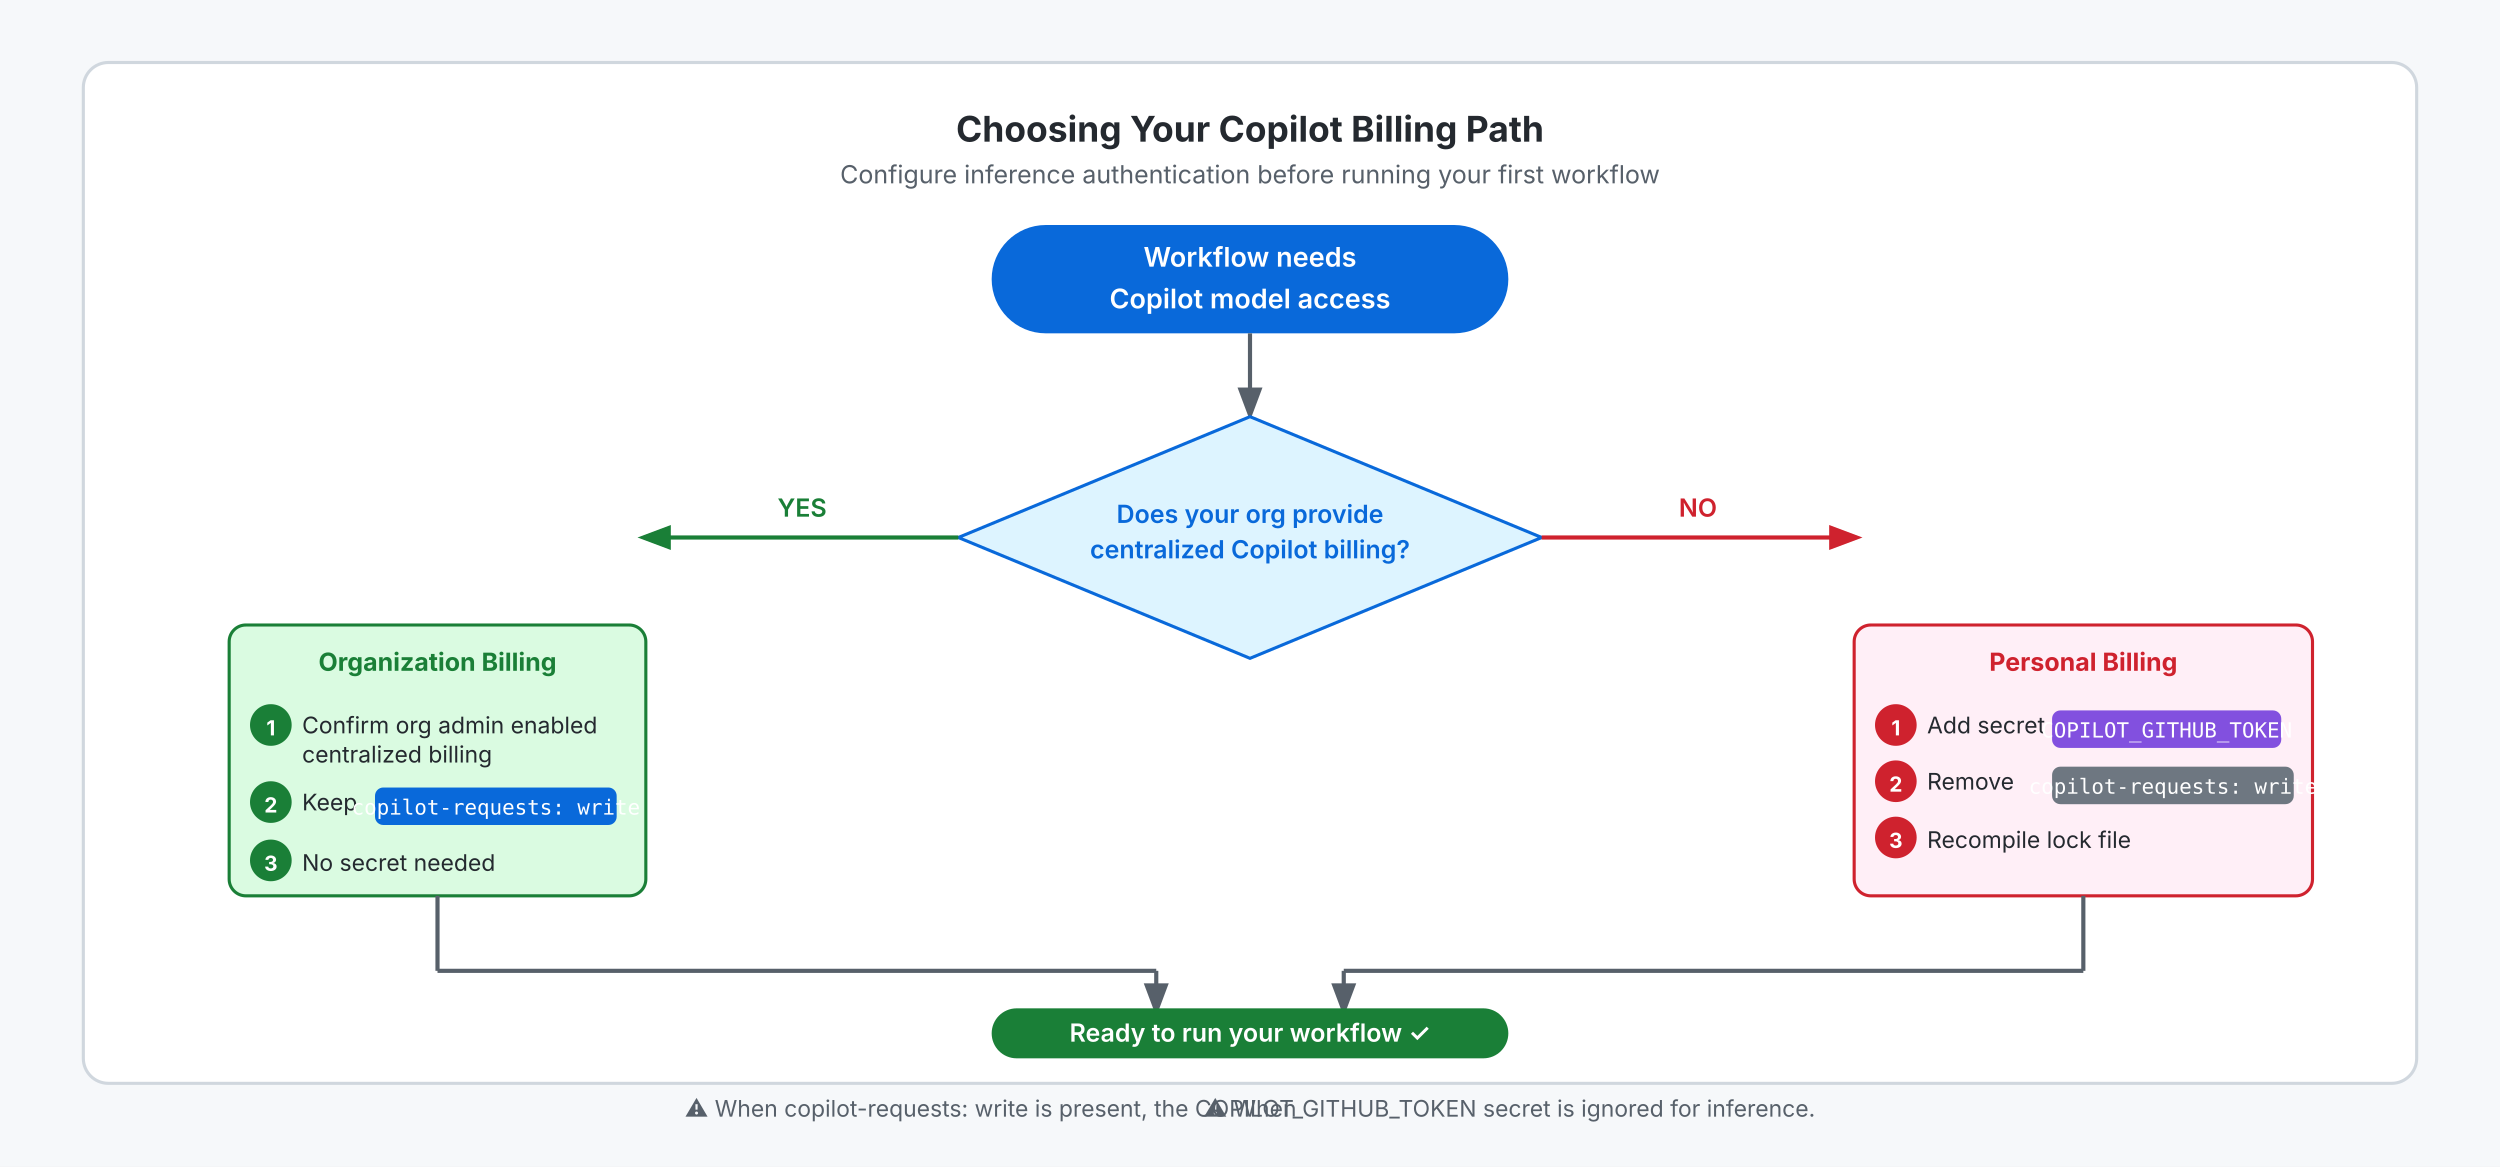
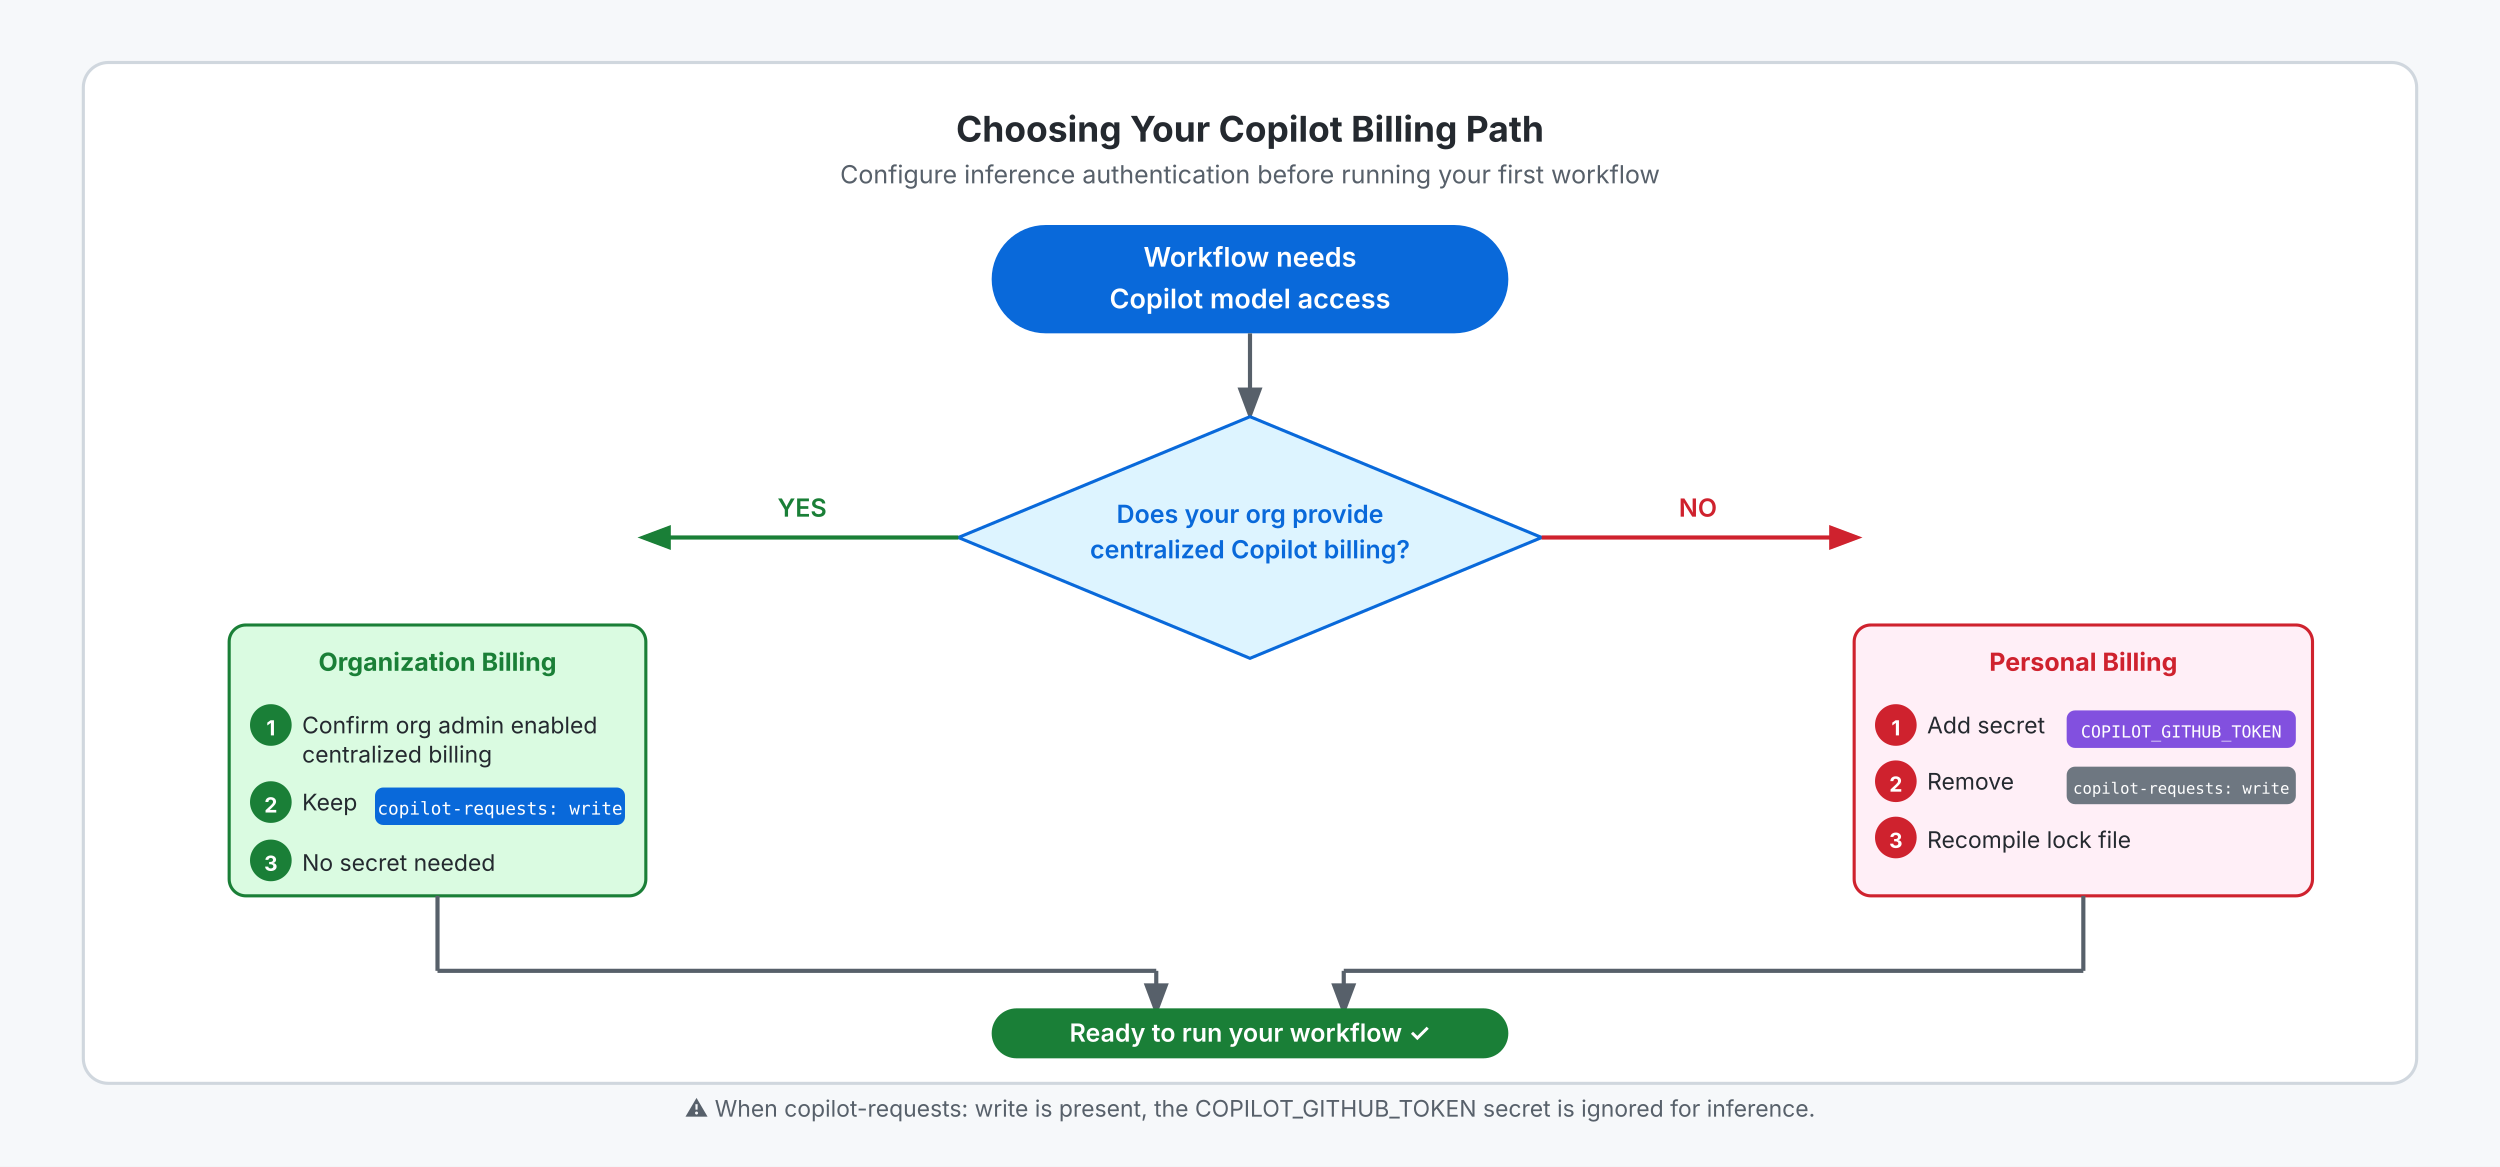
<svg xmlns="http://www.w3.org/2000/svg" width="1200" height="560" viewBox="0 0 1200 560" role="img" aria-label="Decision flow for choosing Copilot billing path: organization centralized billing or personal billing">
  <rect width="1200" height="560" fill="#f6f8fa" />
  <rect x="40" y="30" width="1120" height="490" rx="12" ry="12" fill="white" stroke="#d0d7de" stroke-width="1.5" />
  <text x="600" y="68" text-anchor="middle" font-family="system-ui, -apple-system, sans-serif" font-size="17" font-weight="700" fill="#24292f">Choosing Your Copilot Billing Path</text>
  <text x="600" y="88" text-anchor="middle" font-family="system-ui, -apple-system, sans-serif" font-size="12" fill="#57606a">Configure inference authentication before running your first workflow</text>
  <rect x="476" y="108" width="248" height="52" rx="26" fill="#0969da" stroke="none" />
  <text x="600" y="128" text-anchor="middle" font-family="system-ui, -apple-system, sans-serif" font-size="13" font-weight="600" fill="white">Workflow needs</text>
  <text x="600" y="148" text-anchor="middle" font-family="system-ui, -apple-system, sans-serif" font-size="13" font-weight="600" fill="white">Copilot model access</text>
  <line x1="600" y1="160" x2="600" y2="198" stroke="#57606a" stroke-width="2" marker-end="url(#arrow)" />
  <polygon points="600,200 740,258 600,316 460,258" fill="#ddf4ff" stroke="#0969da" stroke-width="1.5" />
  <text x="600" y="251" text-anchor="middle" font-family="system-ui, -apple-system, sans-serif" font-size="12" font-weight="600" fill="#0969da">Does your org provide</text>
  <text x="600" y="268" text-anchor="middle" font-family="system-ui, -apple-system, sans-serif" font-size="12" font-weight="600" fill="#0969da">centralized Copilot billing?</text>
  <line x1="460" y1="258" x2="310" y2="258" stroke="#1a7f37" stroke-width="2" marker-end="url(#arrowGreen)" />
  <text x="385" y="248" text-anchor="middle" font-family="system-ui, -apple-system, sans-serif" font-size="12" font-weight="600" fill="#1a7f37">YES</text>
  <line x1="740" y1="258" x2="890" y2="258" stroke="#cf222e" stroke-width="2" marker-end="url(#arrowRed)" />
  <text x="815" y="248" text-anchor="middle" font-family="system-ui, -apple-system, sans-serif" font-size="12" font-weight="600" fill="#cf222e">NO</text>
  <rect x="110" y="300" width="200" height="130" rx="8" fill="#dafbe1" stroke="#1a7f37" stroke-width="1.5" />
  <text x="210" y="322" text-anchor="middle" font-family="system-ui, -apple-system, sans-serif" font-size="12" font-weight="700" fill="#1a7f37">Organization Billing</text>
  <circle cx="130" cy="348" r="10" fill="#1a7f37" />
  <text x="130" y="353" text-anchor="middle" font-family="system-ui, -apple-system, sans-serif" font-size="10" font-weight="700" fill="white">1</text>
  <text x="145" y="352" font-family="system-ui, -apple-system, sans-serif" font-size="11" fill="#24292f">Confirm org admin enabled</text>
  <text x="145" y="366" font-family="system-ui, -apple-system, sans-serif" font-size="11" fill="#24292f">centralized billing</text>
  <circle cx="130" cy="385" r="10" fill="#1a7f37" />
  <text x="130" y="390" text-anchor="middle" font-family="system-ui, -apple-system, sans-serif" font-size="10" font-weight="700" fill="white">2</text>
  <text x="145" y="389" font-family="system-ui, -apple-system, sans-serif" font-size="11" fill="#24292f">Keep</text>
-   <rect x="180" y="378" width="116" height="18" rx="4" fill="#0969da" />
-   <text x="238" y="391" text-anchor="middle" font-family="monospace, monospace" font-size="10" fill="white">copilot-requests: write</text>
+   <rect x="180" y="378" width="120" height="18" rx="4" fill="#0969da" />
+   <text x="240" y="391" text-anchor="middle" font-family="monospace, monospace" font-size="8.5" fill="white">copilot-requests: write</text>
  <circle cx="130" cy="413" r="10" fill="#1a7f37" />
  <text x="130" y="418" text-anchor="middle" font-family="system-ui, -apple-system, sans-serif" font-size="10" font-weight="700" fill="white">3</text>
  <text x="145" y="418" font-family="system-ui, -apple-system, sans-serif" font-size="11" fill="#24292f">No secret needed</text>
  <rect x="890" y="300" width="220" height="130" rx="8" fill="#ffeff7" stroke="#cf222e" stroke-width="1.5" />
  <text x="1000" y="322" text-anchor="middle" font-family="system-ui, -apple-system, sans-serif" font-size="12" font-weight="700" fill="#cf222e">Personal Billing</text>
  <circle cx="910" cy="348" r="10" fill="#cf222e" />
  <text x="910" y="353" text-anchor="middle" font-family="system-ui, -apple-system, sans-serif" font-size="10" font-weight="700" fill="white">1</text>
  <text x="925" y="352" font-family="system-ui, -apple-system, sans-serif" font-size="11" fill="#24292f">Add secret</text>
-   <rect x="985" y="341" width="110" height="18" rx="4" fill="#8250df" />
-   <text x="1040" y="354" text-anchor="middle" font-family="monospace, monospace" font-size="10" fill="white">COPILOT_GITHUB_TOKEN</text>
+   <rect x="992" y="341" width="110" height="18" rx="4" fill="#8250df" />
+   <text x="1047" y="354" text-anchor="middle" font-family="monospace, monospace" font-size="8" fill="white">COPILOT_GITHUB_TOKEN</text>
  <circle cx="910" cy="375" r="10" fill="#cf222e" />
  <text x="910" y="380" text-anchor="middle" font-family="system-ui, -apple-system, sans-serif" font-size="10" font-weight="700" fill="white">2</text>
  <text x="925" y="379" font-family="system-ui, -apple-system, sans-serif" font-size="11" fill="#24292f">Remove</text>
-   <rect x="985" y="368" width="116" height="18" rx="4" fill="#6e7781" />
-   <text x="1043" y="381" text-anchor="middle" font-family="monospace, monospace" font-size="10" fill="white">copilot-requests: write</text>
+   <rect x="992" y="368" width="110" height="18" rx="4" fill="#6e7781" />
+   <text x="1047" y="381" text-anchor="middle" font-family="monospace, monospace" font-size="7.5" fill="white">copilot-requests: write</text>
  <circle cx="910" cy="402" r="10" fill="#cf222e" />
  <text x="910" y="407" text-anchor="middle" font-family="system-ui, -apple-system, sans-serif" font-size="10" font-weight="700" fill="white">3</text>
  <text x="925" y="407" font-family="system-ui, -apple-system, sans-serif" font-size="11" fill="#24292f">Recompile lock file</text>
  <line x1="210" y1="430" x2="210" y2="466" stroke="#57606a" stroke-width="2" />
  <line x1="210" y1="466" x2="555" y2="466" stroke="#57606a" stroke-width="2" />
  <line x1="555" y1="466" x2="555" y2="484" stroke="#57606a" stroke-width="2" marker-end="url(#arrow)" />
  <line x1="1000" y1="430" x2="1000" y2="466" stroke="#57606a" stroke-width="2" />
  <line x1="1000" y1="466" x2="645" y2="466" stroke="#57606a" stroke-width="2" />
  <line x1="645" y1="466" x2="645" y2="484" stroke="#57606a" stroke-width="2" marker-end="url(#arrow)" />
  <rect x="476" y="484" width="248" height="24" rx="12" fill="#1a7f37" />
  <text x="600" y="500" text-anchor="middle" font-family="system-ui, -apple-system, sans-serif" font-size="12" font-weight="600" fill="white">Ready to run your workflow ✓</text>
  <defs>
    <marker id="arrow" markerWidth="8" markerHeight="8" refX="6" refY="3" orient="auto">
      <path d="M0,0 L0,6 L8,3 z" fill="#57606a" />
    </marker>
    <marker id="arrowGreen" markerWidth="8" markerHeight="8" refX="6" refY="3" orient="auto">
      <path d="M0,0 L0,6 L8,3 z" fill="#1a7f37" />
    </marker>
    <marker id="arrowRed" markerWidth="8" markerHeight="8" refX="6" refY="3" orient="auto">
      <path d="M0,0 L0,6 L8,3 z" fill="#cf222e" />
    </marker>
  </defs>
-   <text x="600" y="536" text-anchor="middle" font-family="system-ui, -apple-system, sans-serif" font-size="11" fill="#57606a">
-     ⚠ When
-   </text>
-   <text x="600" y="536" text-anchor="middle" font-family="system-ui, -apple-system, sans-serif" font-size="11" fill="#57606a">    ⚠ When copilot-requests: write is present, the COPILOT_GITHUB_TOKEN secret is ignored for inference.</text>
+   <text x="600" y="536" text-anchor="middle" font-family="system-ui, -apple-system, sans-serif" font-size="11" fill="#57606a">⚠ When copilot-requests: write is present, the COPILOT_GITHUB_TOKEN secret is ignored for inference.</text>
</svg>
